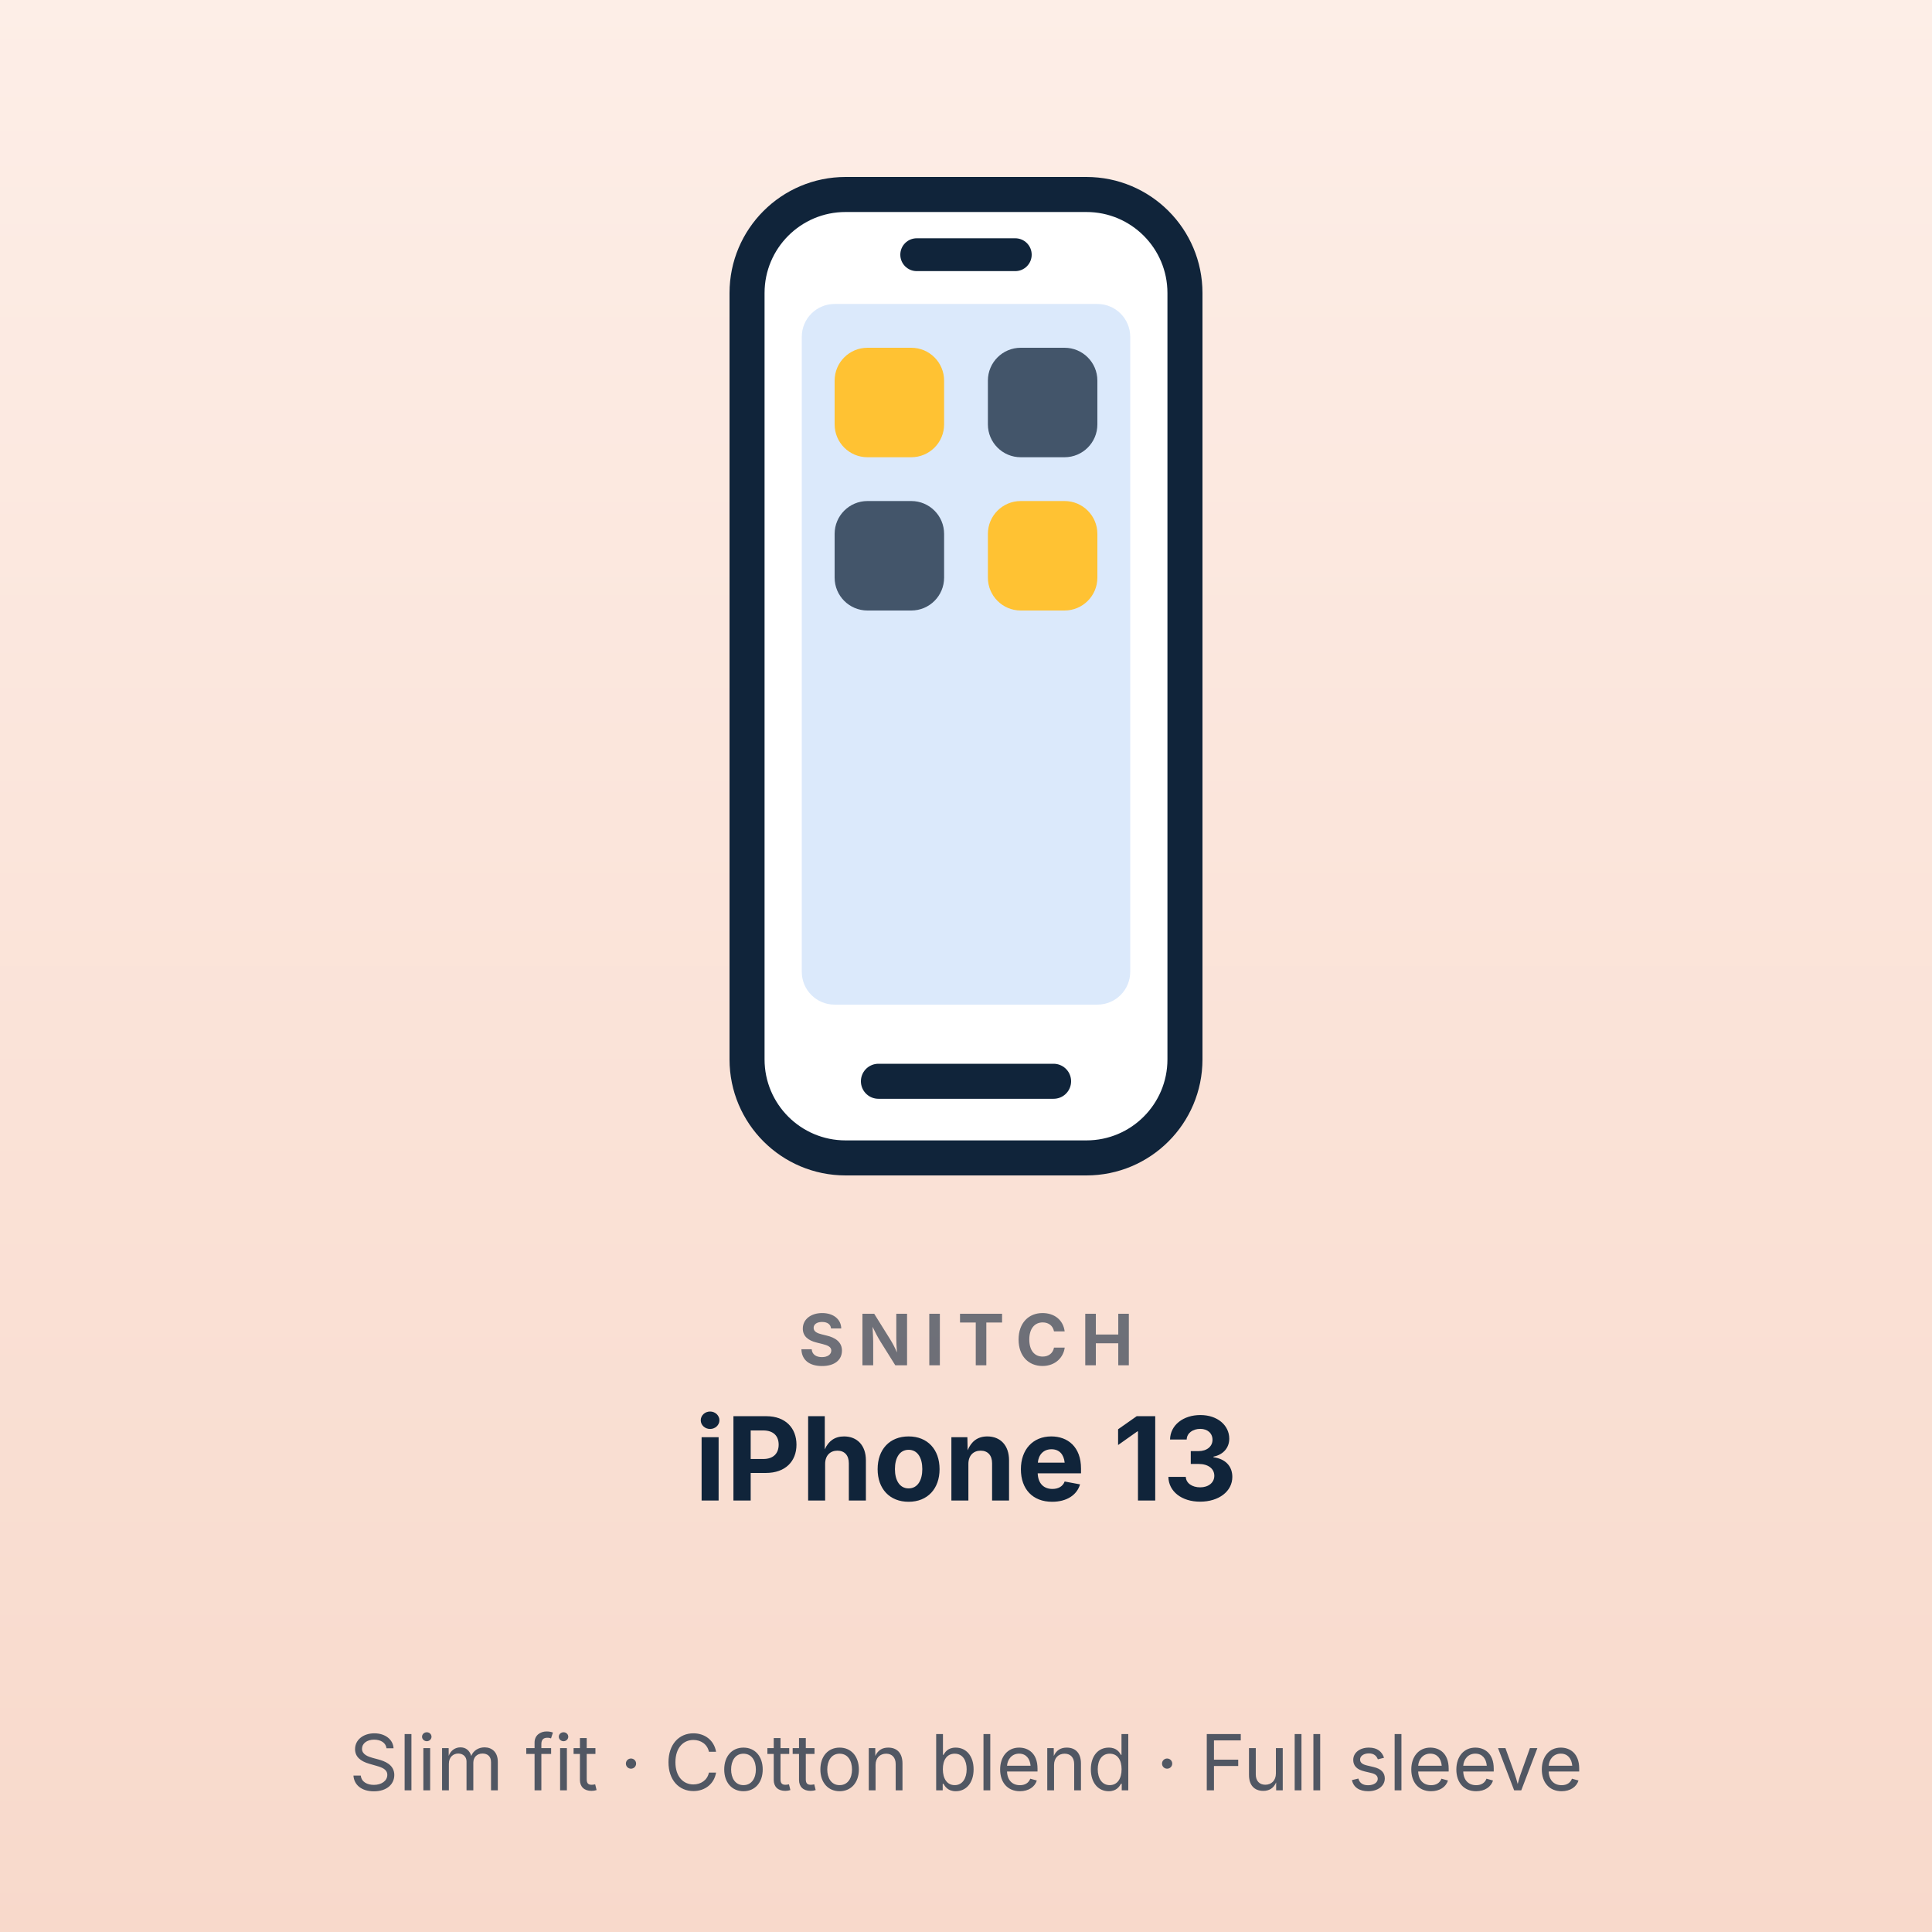
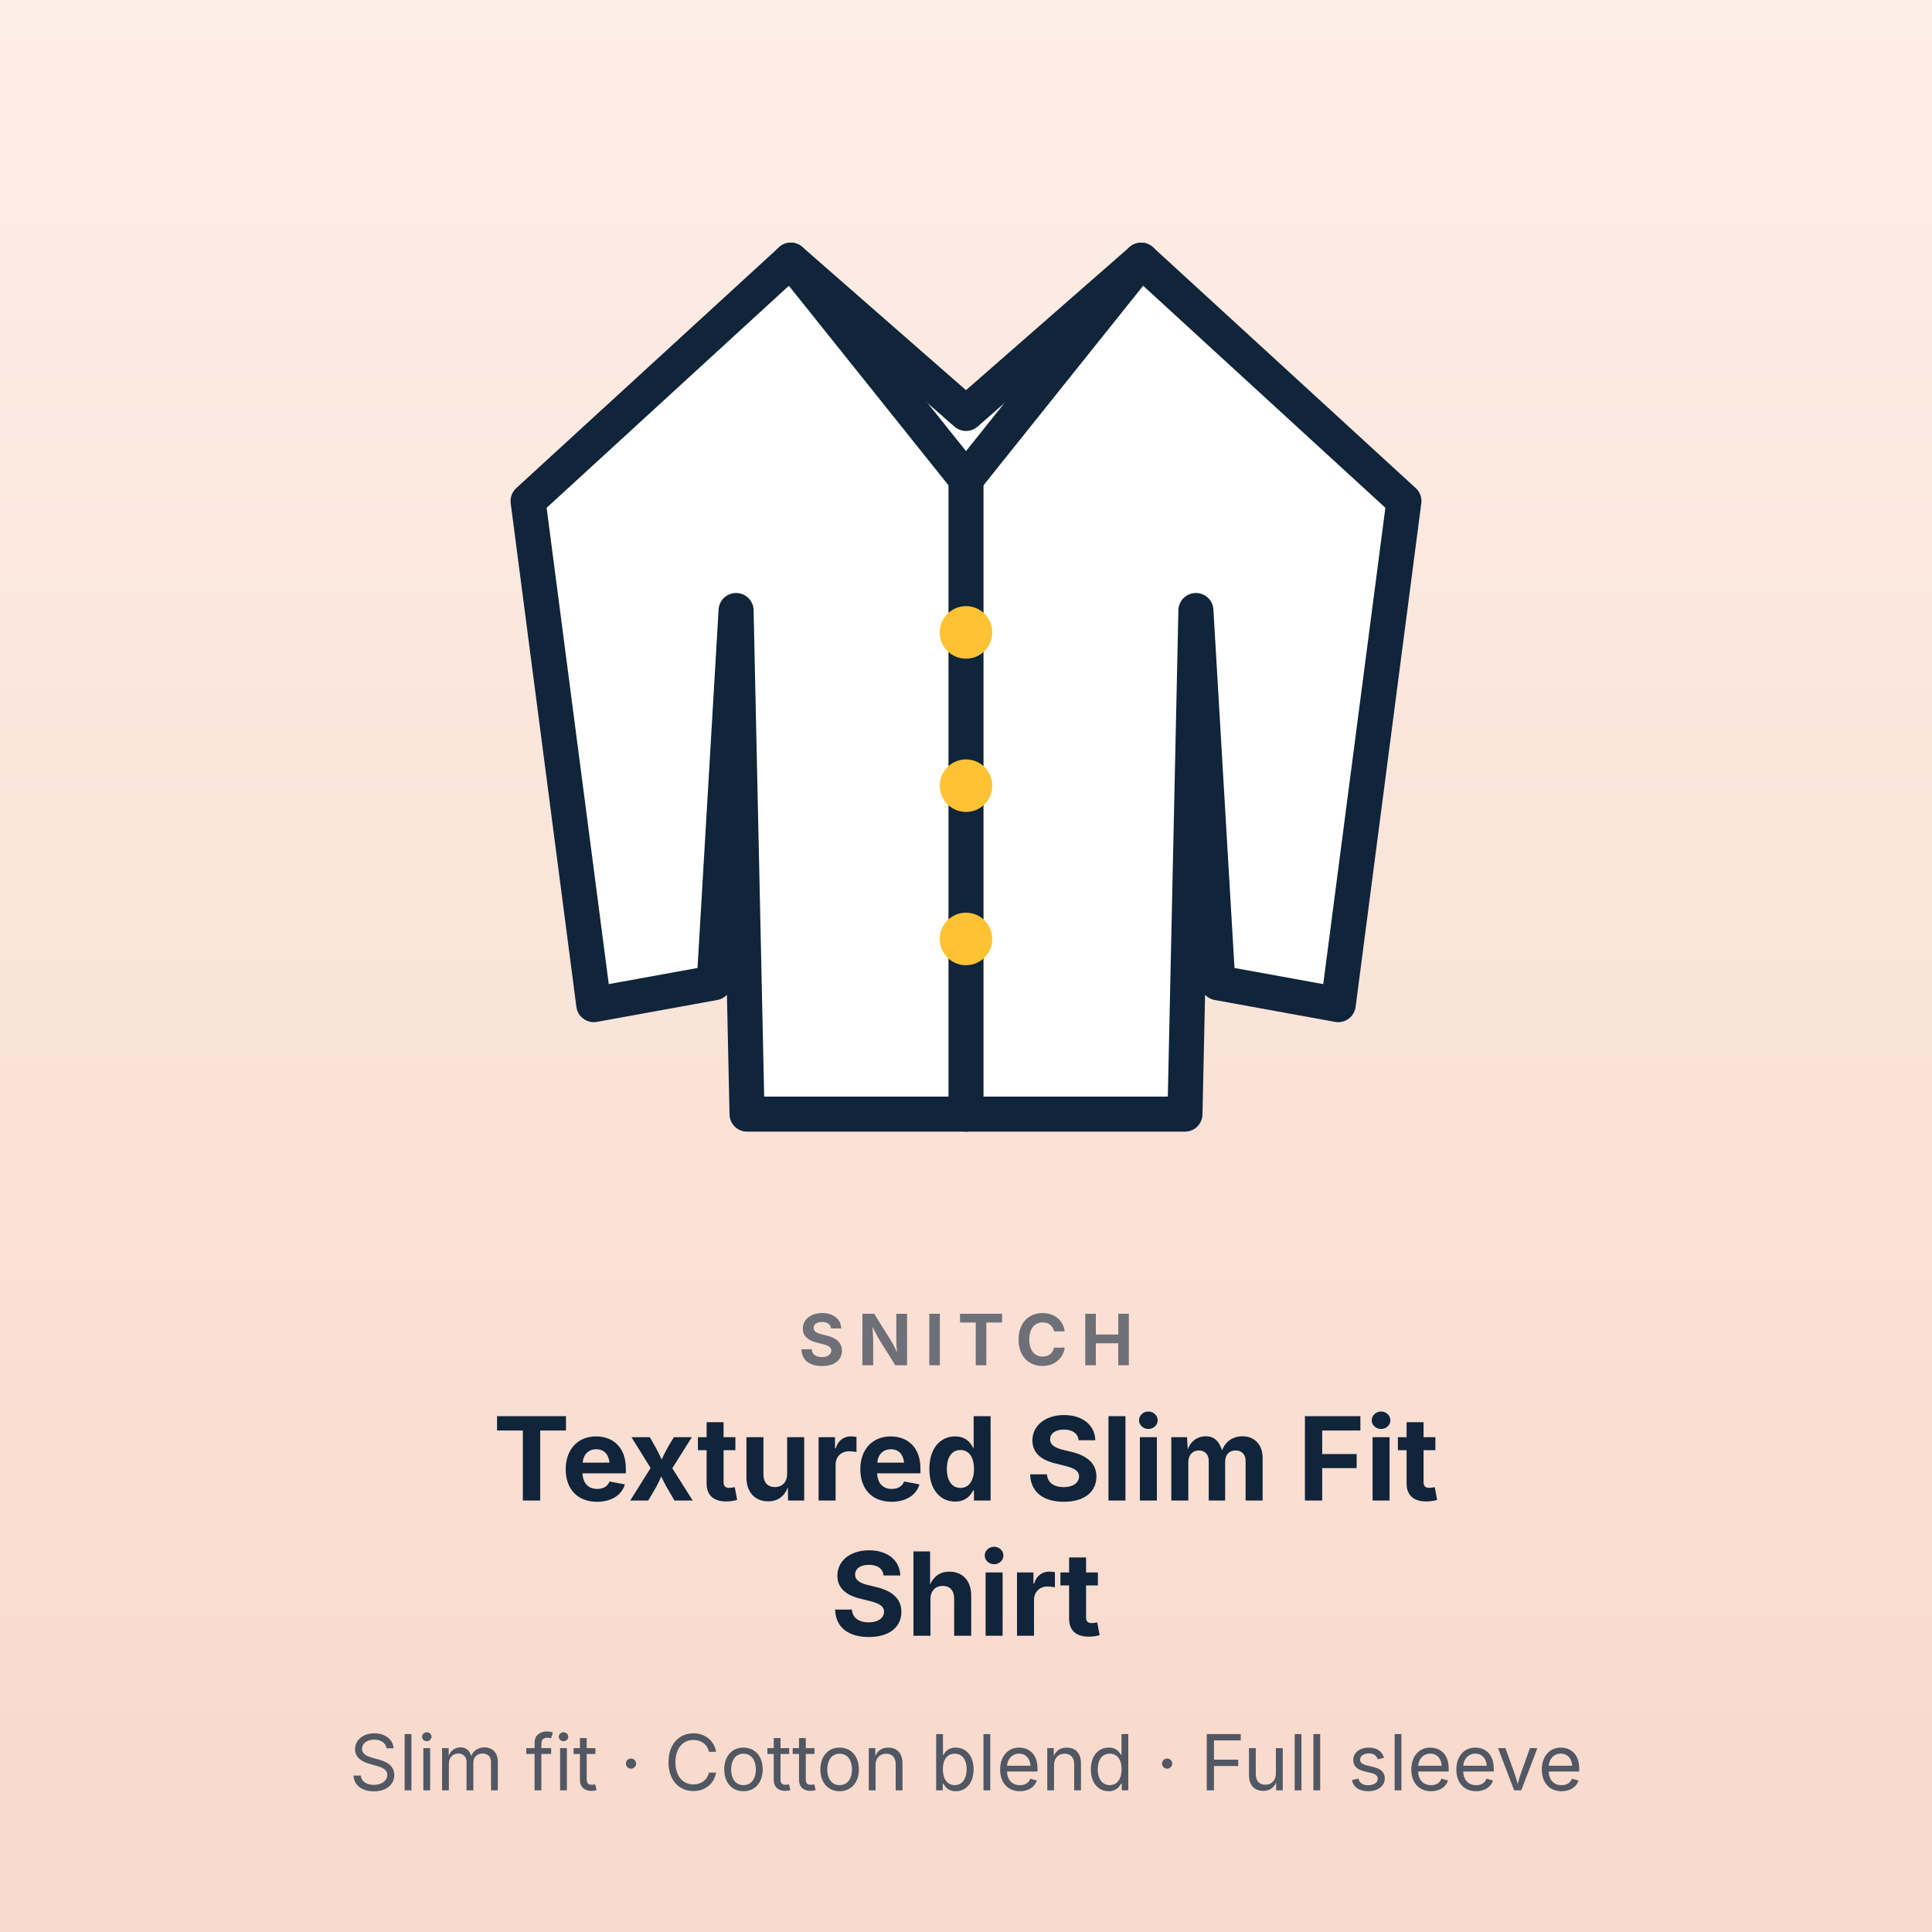
<svg xmlns="http://www.w3.org/2000/svg" viewBox="0 0 600 600" role="img" aria-label="Snitch Textured Slim Fit Shirt (Green)">
  <defs>
    <linearGradient id="g" x1="0" y1="0" x2="0" y2="1">
      <stop offset="0" stop-color="#fdeee7" />
      <stop offset="1" stop-color="#f8d9cb" />
    </linearGradient>
  </defs>
  <rect width="600" height="600" fill="url(#g)" />
  <g transform="translate(130 40) scale(3.4)">
-     <rect x="30" y="6" width="40" height="88" rx="9" fill="#fff" stroke="#10243a" stroke-width="3.2" stroke-linejoin="round" stroke-linecap="round" />
-     <rect x="35" y="16" width="30" height="64" rx="3" fill="#dbe9fb" />
-     <rect x="44" y="10" width="12" height="3" rx="1.5" fill="#10243a" />
-     <rect x="38" y="20" width="10" height="10" rx="3" fill="#ffc233" />
-     <rect x="52" y="20" width="10" height="10" rx="3" fill="#10243a" opacity=".75" />
-     <rect x="38" y="34" width="10" height="10" rx="3" fill="#10243a" opacity=".75" />
-     <rect x="52" y="34" width="10" height="10" rx="3" fill="#ffc233" />
-     <line x1="42" y1="87" x2="58" y2="87" stroke="#10243a" stroke-width="3.2" stroke-linejoin="round" stroke-linecap="round" />
+     <path d="M34 12 L10 34 L16 80 L27 78 L29 44 L30 90 L70 90 L71 44 L73 78 L84 80 L90 34 L66 12 L50 26 Z" fill="#fff" stroke="#10243a" stroke-width="3.2" stroke-linejoin="round" stroke-linecap="round" />
+     <path d="M34 12 L50 32 L66 12" fill="none" stroke="#10243a" stroke-width="3.2" stroke-linejoin="round" stroke-linecap="round" />
+     <line x1="50" y1="32" x2="50" y2="90" stroke="#10243a" stroke-width="3.2" stroke-linejoin="round" stroke-linecap="round" />
+     <circle cx="50" cy="46" r="2.4" fill="#ffc233" stroke="none" />
+     <circle cx="50" cy="60" r="2.4" fill="#ffc233" stroke="none" />
+     <circle cx="50" cy="74" r="2.4" fill="#ffc233" stroke="none" />
  </g>
  <text x="300" y="424" text-anchor="middle" font-family="Inter, Arial, sans-serif" font-size="22" font-weight="700" letter-spacing="4" fill="#10243a" opacity=".6">SNITCH</text>
-   <text x="300" y="466" text-anchor="middle" font-family="Inter, Arial, sans-serif" font-size="36" font-weight="700" fill="#10243a">iPhone 13</text>
+   <text x="300" y="466" text-anchor="middle" font-family="Inter, Arial, sans-serif" font-size="36" font-weight="700" fill="#10243a">Textured Slim Fit</text>
+   <text x="300" y="508" text-anchor="middle" font-family="Inter, Arial, sans-serif" font-size="36" font-weight="700" fill="#10243a">Shirt</text>
  <text x="300" y="556" text-anchor="middle" font-family="Inter, Arial, sans-serif" font-size="24" fill="#10243a" opacity=".72">Slim fit  ·  Cotton blend  ·  Full sleeve</text>
</svg>
